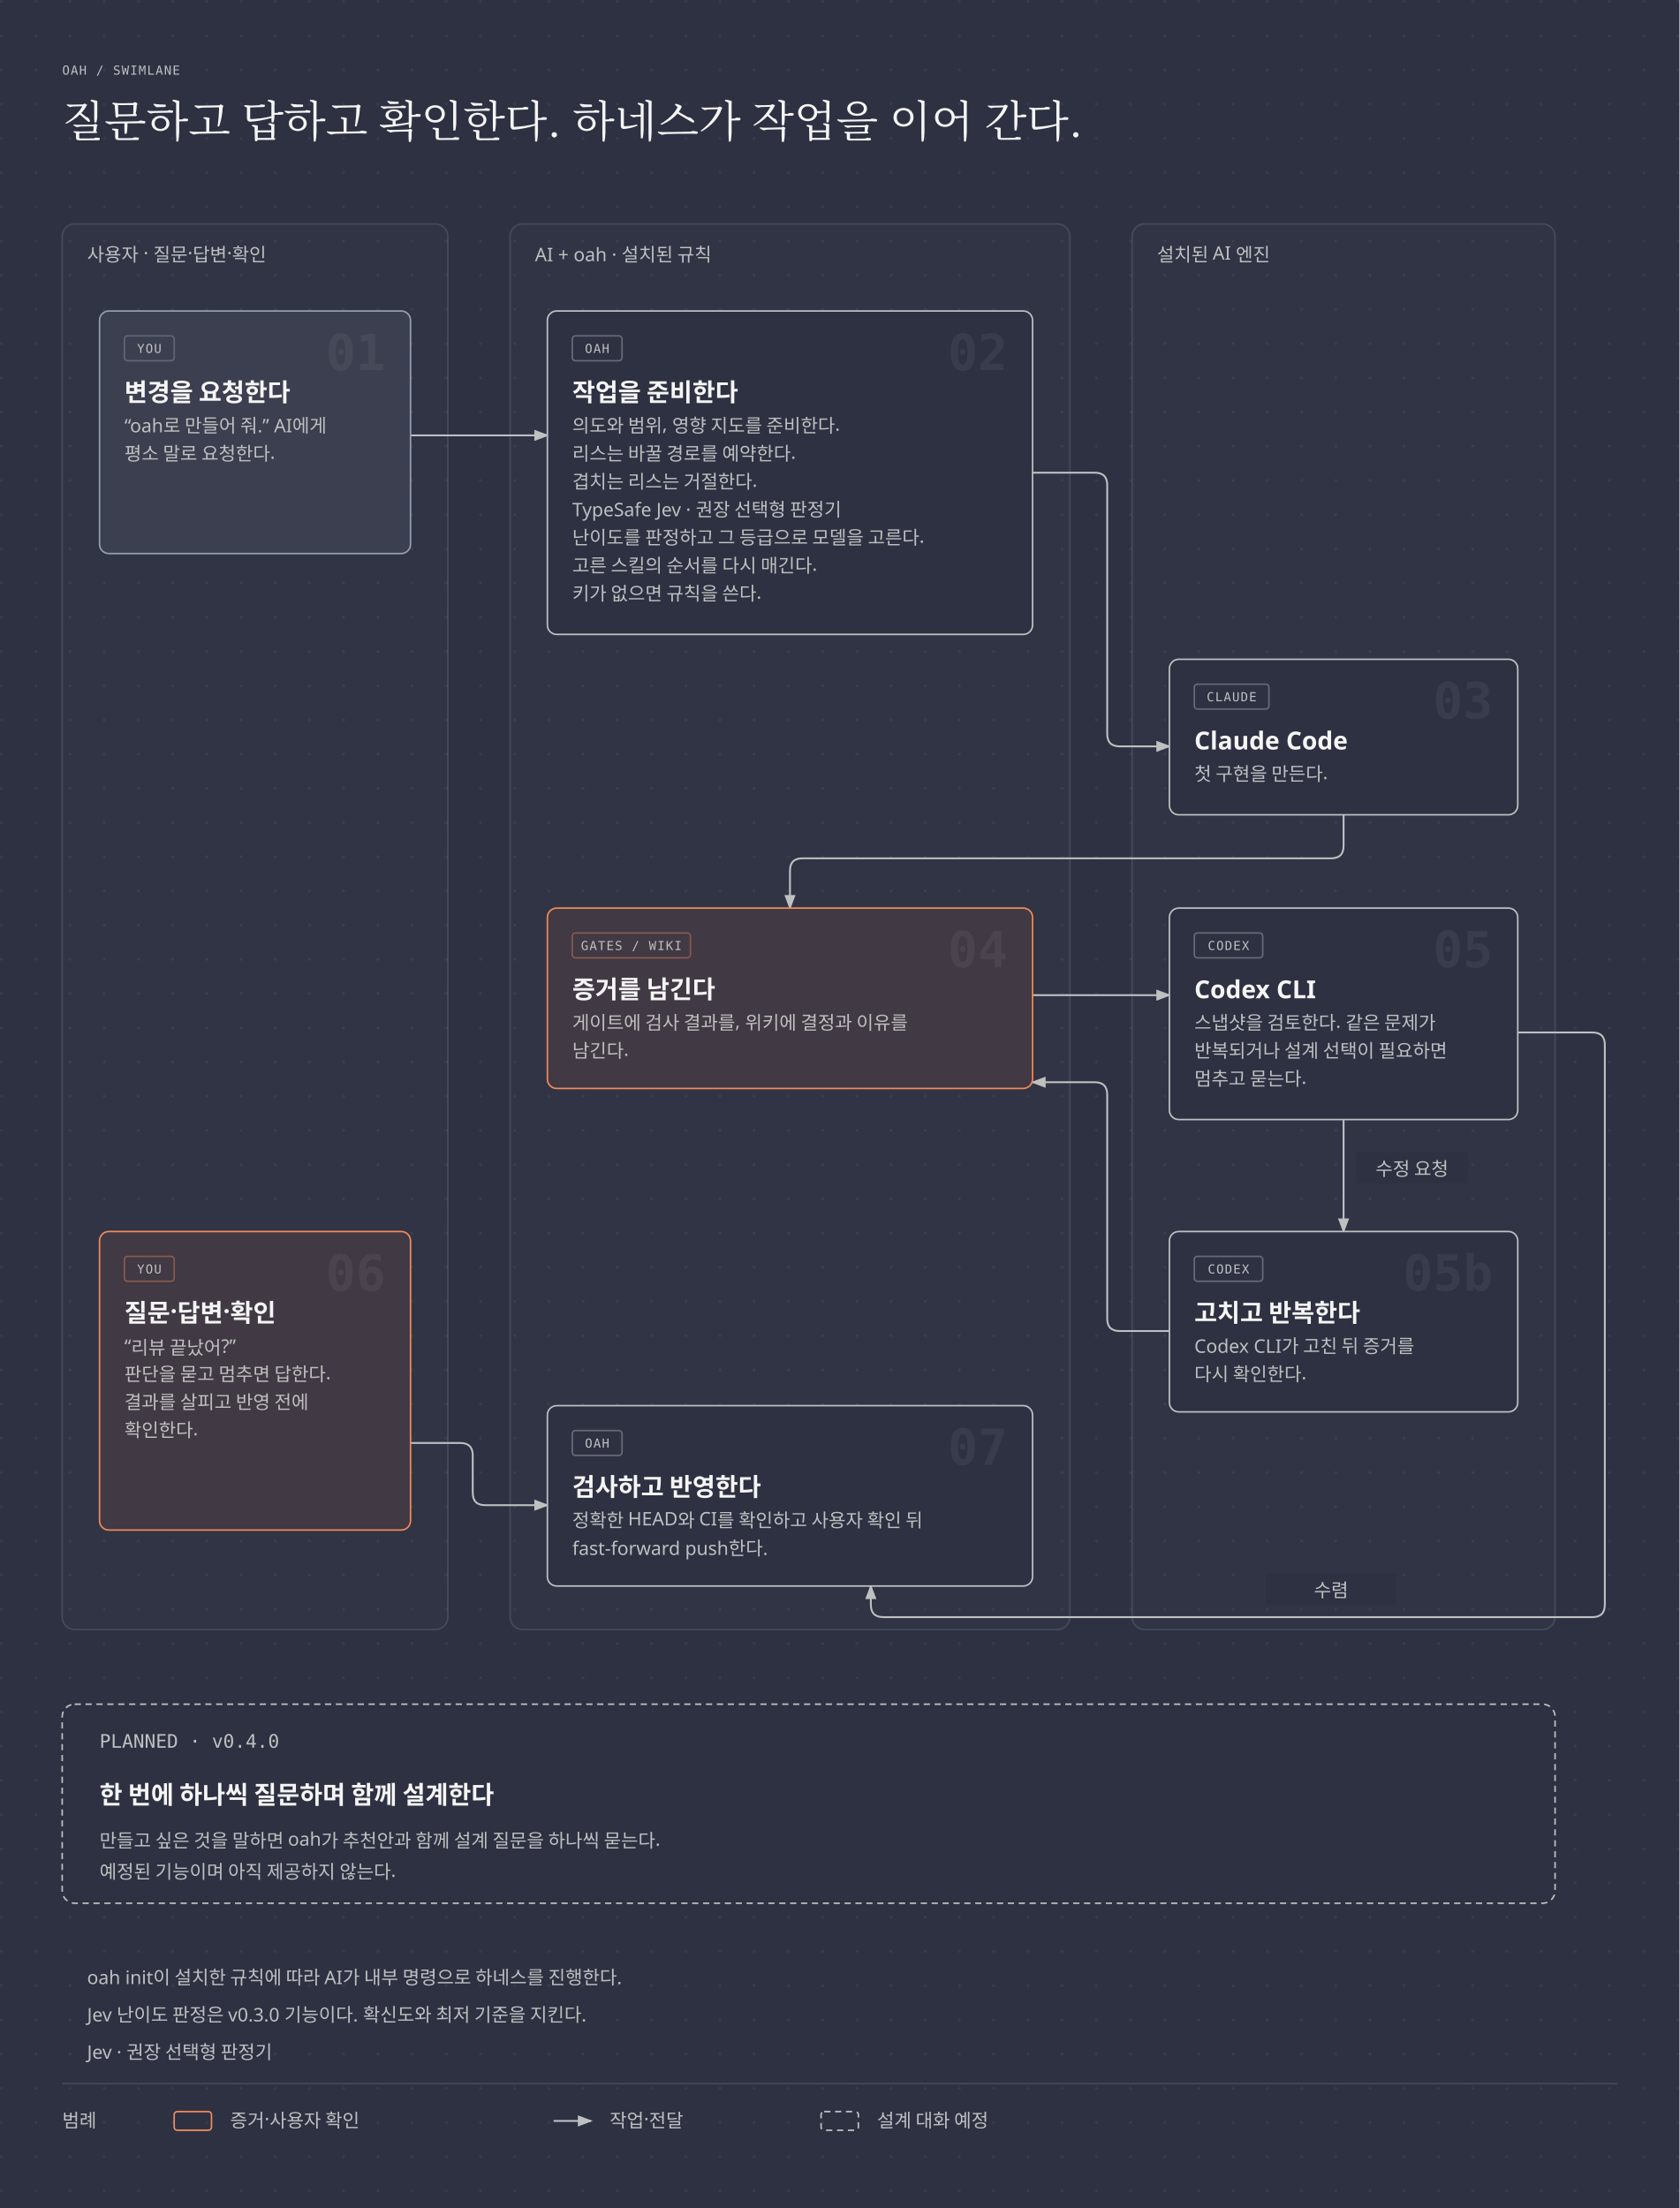
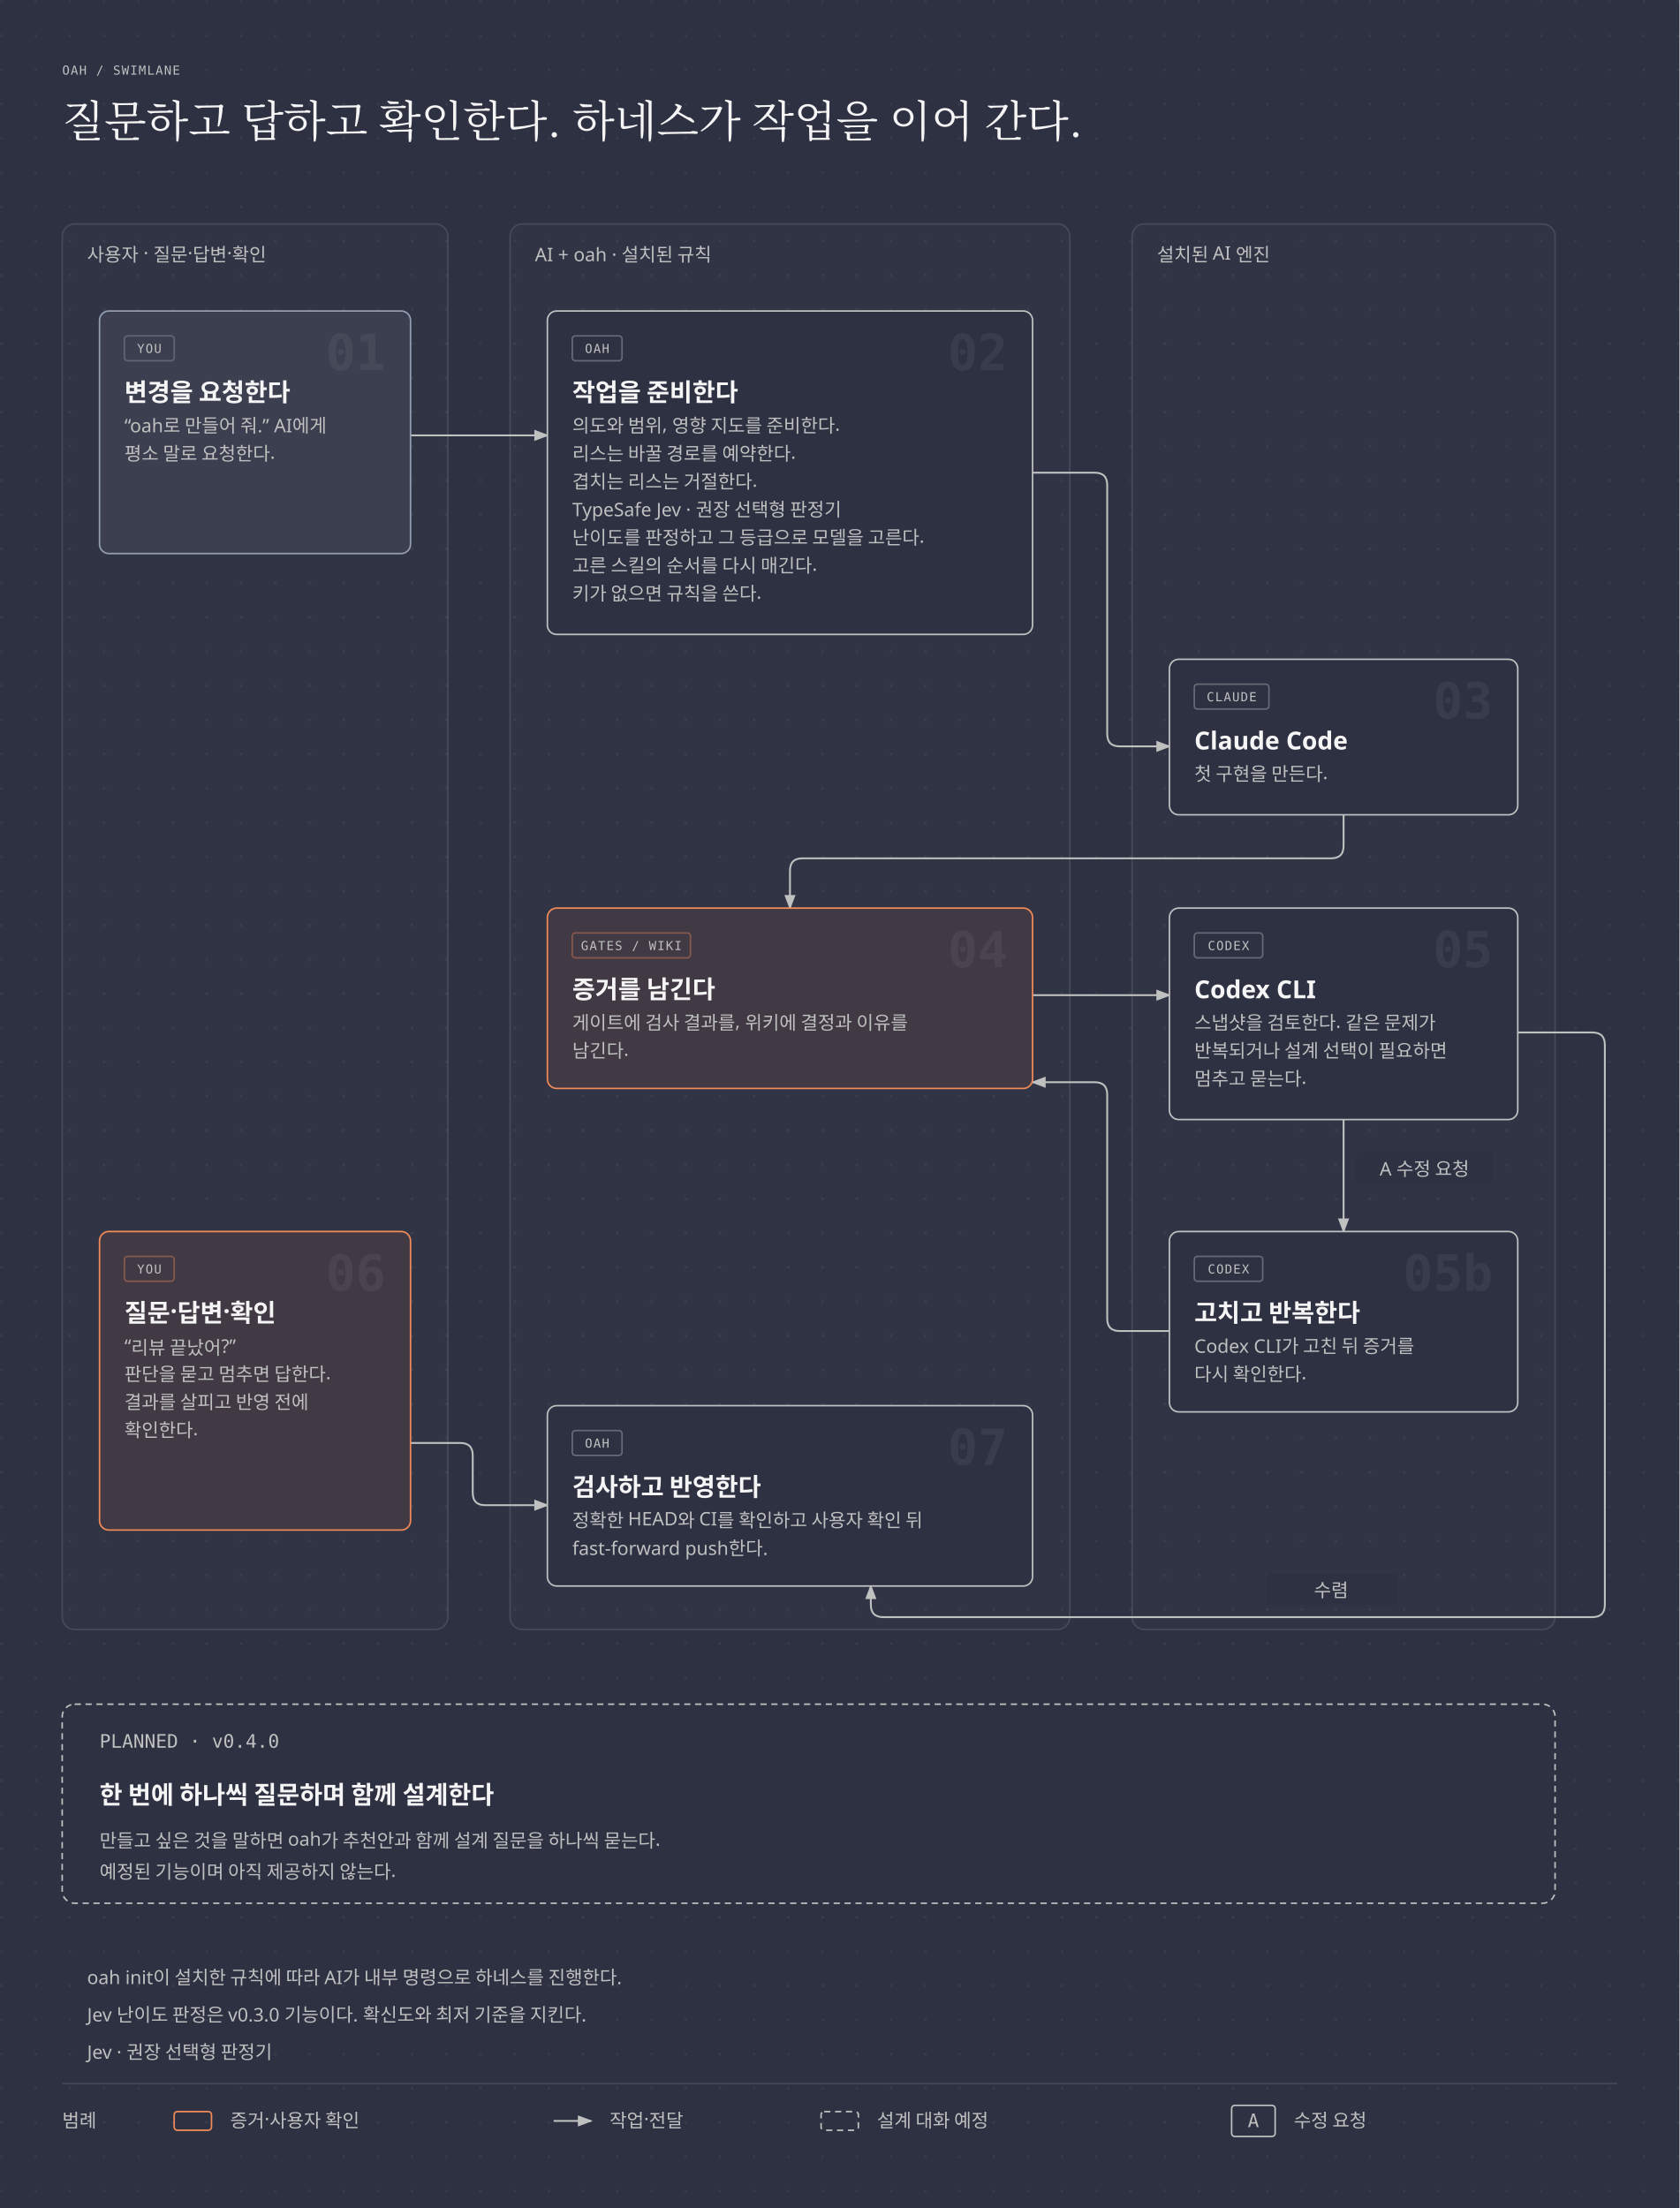
<svg xmlns="http://www.w3.org/2000/svg" viewBox="0 0 1080 1420" role="img" aria-labelledby="how-it-works-ko-dark-title how-it-works-ko-dark-desc" data-diagram-type="Swimlane" data-size="fit" id="how-it-works-ko-dark-root">
  <defs>
    <style>#how-it-works-ko-dark-root { font-family: "Geist", "Noto Sans KR", "Apple SD Gothic Neo", "Malgun Gothic", system-ui, sans-serif; color: #f5f5f5; }
      #how-it-works-ko-dark-root .diagram-container { width: 100%; overflow-x: auto; }
      #how-it-works-ko-dark-root text { font-family: "Geist", "Noto Sans KR", "Apple SD Gothic Neo", "Malgun Gothic", system-ui, sans-serif; fill: #f5f5f5; }
      #how-it-works-ko-dark-root .title { font-family: "Instrument Serif", "Noto Serif KR", "AppleMyungjo", "Batang", "Noto Serif CJK KR", serif; font-size: 28px; font-weight: 400; }
      #how-it-works-ko-dark-root .node { font-size: 16px; font-weight: 600; }
      #how-it-works-ko-dark-root .sub { font-family: "Geist", "Noto Sans KR", "Apple SD Gothic Neo", "Malgun Gothic", system-ui, sans-serif; font-size: 12px; font-weight: 400; fill: #bfc0c0; }
      #how-it-works-ko-dark-root .technical { font-family: "Geist Mono", ui-monospace, "SFMono-Regular", Consolas, monospace; }
      #how-it-works-ko-dark-root .label { font-size: 12px; font-family: "Geist Mono", ui-monospace, "SFMono-Regular", Consolas, monospace; font-weight: 400; fill: #bfc0c0; }
      #how-it-works-ko-dark-root .prose { font-size: 12px; font-weight: 400; fill: #bfc0c0; }
      #how-it-works-ko-dark-root .zone-label { font-size: 12px; font-family: "Geist", "Noto Sans KR", "Apple SD Gothic Neo", "Malgun Gothic", system-ui, sans-serif; font-weight: 500; fill: #bfc0c0; }
      #how-it-works-ko-dark-root .arrow-label { font-size: 12px; font-family: "Geist", "Noto Sans KR", "Apple SD Gothic Neo", "Malgun Gothic", system-ui, sans-serif; font-weight: 500; fill: #bfc0c0; }
      #how-it-works-ko-dark-root .tag { font-family: "Geist Mono", ui-monospace, "SFMono-Regular", Consolas, monospace; font-size: 8px; font-weight: 500; letter-spacing: .08em; fill: #bfc0c0; }
      #how-it-works-ko-dark-root .ghost { font-family: "Geist Mono", ui-monospace, "SFMono-Regular", Consolas, monospace; font-size: 32px; font-weight: 600; fill: #f5f5f5; opacity: .06; }
      @media print {
#how-it-works-ko-dark-root .diagram-container { overflow-x: visible; }
}</style>
    <pattern id="how-it-works-ko-dark-dots" width="22" height="22" patternUnits="userSpaceOnUse">
      <circle cx="1" cy="1" r="0.9" fill="#f5f5f5" fill-opacity=".10" />
    </pattern>
    <marker id="how-it-works-ko-dark-arrow" markerWidth="8" markerHeight="6" refX="7" refY="3" orient="auto">
      <polygon points="0 0, 8 3, 0 6" fill="#bfc0c0" />
    </marker>
    <marker id="how-it-works-ko-dark-arrow-accent" markerWidth="8" markerHeight="6" refX="7" refY="3" orient="auto">
      <polygon points="0 0, 8 3, 0 6" fill="#f08a59" />
    </marker>
    <marker id="how-it-works-ko-dark-arrow-link" markerWidth="8" markerHeight="6" refX="7" refY="3" orient="auto">
      <polygon points="0 0, 8 3, 0 6" fill="#739fdf" />
    </marker>
  </defs>
  <rect width="1080" height="1420" fill="#2d3142" />
  <rect width="1080" height="1420" fill="url(#how-it-works-ko-dark-dots)" opacity=".55" />
  <text x="40" y="48" class="tag" text-anchor="start">OAH / SWIMLANE</text>
  <text x="40" y="88" class="title" text-anchor="start">질문하고 답하고 확인한다. 하네스가 작업을 이어 간다.</text>
  <rect x="40" y="144" width="248" height="904" rx="8" fill="#f5f5f5" stroke="#f5f5f5" stroke-width="1" fill-opacity=".02" stroke-opacity=".12" />
  <text x="56" y="168" class="zone-label" text-anchor="start">사용자 · 질문·답변·확인</text>
  <rect x="328" y="144" width="360" height="904" rx="8" fill="#f5f5f5" stroke="#f5f5f5" stroke-width="1" fill-opacity=".02" stroke-opacity=".12" />
  <text x="344" y="168" class="zone-label" text-anchor="start">AI + oah · 설치된 규칙</text>
  <rect x="728" y="144" width="272" height="904" rx="8" fill="#f5f5f5" stroke="#f5f5f5" stroke-width="1" fill-opacity=".02" stroke-opacity=".12" />
  <text x="744" y="168" class="zone-label" text-anchor="start">설치된 AI 엔진</text>
  <rect x="40" y="1096" width="960" height="128" rx="8" fill="#2d3142" stroke="#bfc0c0" stroke-width="1" stroke-dasharray="4,3" />
  <text x="64" y="1124" class="label" text-anchor="start">PLANNED · v0.4.0</text>
  <text x="64" y="1160" class="node" text-anchor="start">한 번에 하나씩 질문하며 함께 설계한다</text>
  <text x="64" y="1188" class="prose" text-anchor="start">만들고 싶은 것을 말하면 oah가 추천안과 함께 설계 질문을 하나씩 묻는다.</text>
  <text x="64" y="1208" class="prose" text-anchor="start">예정된 기능이며 아직 제공하지 않는다.</text>
  <path d="M 264,280 L 352,280" data-edge-id="h1" data-from="request" data-to="prepare" data-label="" fill="none" stroke="#bfc0c0" stroke-width="1.2" marker-end="url(#how-it-works-ko-dark-arrow)" />
  <path d="M 664,304 L 704,304 Q 712,304 712,312 L 712,472 Q 712,480 720,480 L 752,480" data-edge-id="h2" data-from="prepare" data-to="build" data-label="" fill="none" stroke="#bfc0c0" stroke-width="1.2" marker-end="url(#how-it-works-ko-dark-arrow)" />
  <path d="M 864,524 L 864,544 Q 864,552 856,552 L 516,552 Q 508,552 508,560 L 508,584" data-edge-id="h3" data-from="build" data-to="evidence" data-label="" fill="none" stroke="#bfc0c0" stroke-width="1.2" marker-end="url(#how-it-works-ko-dark-arrow)" />
  <path d="M 664,640 L 752,640" data-edge-id="h4" data-from="evidence" data-to="review" data-label="" fill="none" stroke="#bfc0c0" stroke-width="1.2" marker-end="url(#how-it-works-ko-dark-arrow)" />
  <path d="M 864,720 L 864,792" data-edge-id="h5" data-from="review" data-to="fix" data-label="수정 요청" fill="none" stroke="#bfc0c0" stroke-width="1.2" marker-end="url(#how-it-works-ko-dark-arrow)" />
  <path d="M 752,856 L 720,856 Q 712,856 712,848 L 712,704 Q 712,696 704,696 L 664,696" data-edge-id="h6" data-from="fix" data-to="evidence" data-label="" fill="none" stroke="#bfc0c0" stroke-width="1.2" marker-end="url(#how-it-works-ko-dark-arrow)" />
  <path d="M 976,664 L 1024,664 Q 1032,664 1032,672 L 1032,1032 Q 1032,1040 1024,1040 L 568,1040 Q 560,1040 560,1032 L 560,1020" data-edge-id="h7" data-from="review" data-to="land" data-label="수렴" fill="none" stroke="#bfc0c0" stroke-width="1.2" marker-end="url(#how-it-works-ko-dark-arrow)" />
  <path d="M 264,928 L 296,928 Q 304,928 304,936 L 304,960 Q 304,968 312,968 L 352,968" data-edge-id="h8" data-from="confirm" data-to="land" data-label="" fill="none" stroke="#bfc0c0" stroke-width="1.2" marker-end="url(#how-it-works-ko-dark-arrow)" />
-   <rect x="872" y="741" width="72" height="20" rx="2" fill="#2d3142" />
-   <text x="908" y="756" class="arrow-label" text-anchor="middle">수정 요청</text>
+   <rect x="872" y="741" width="88" height="20" rx="2" fill="#2d3142" />
+   <text x="916" y="756" class="arrow-label" text-anchor="middle">A 수정 요청</text>
  <rect x="814" y="1012" width="84" height="20" rx="2" fill="#2d3142" />
  <text x="856" y="1027" class="arrow-label" text-anchor="middle">수렴</text>
  <g data-node-id="request" data-source-label="변경을 요청한다 “oah로 만들어 줘.” AI에게 평소 말로 요청한다.">
    <rect x="64" y="200" width="200" height="156" rx="6" fill="#2d3142" />
    <rect x="64" y="200" width="200" height="156" rx="6" fill="#bfc0c0" stroke="#949eb2" stroke-width="1" fill-opacity=".10" />
    <g aria-hidden="true">
      <rect x="80" y="216" width="32" height="16" rx="2" fill="none" stroke="#949eb2" stroke-width="1" stroke-opacity=".4" />
      <text x="96" y="227" class="tag" text-anchor="middle">YOU</text>
      <text x="248" y="238" class="ghost" text-anchor="end">01</text>
    </g>
    <text x="80" y="258" class="node" text-anchor="start">변경을 요청한다</text>
    <text x="80" y="278" class="sub" text-anchor="start">“oah로 만들어 줘.” AI에게</text>
    <text x="80" y="296" class="sub" text-anchor="start">평소 말로 요청한다.</text>
  </g>
  <g data-node-id="prepare" data-source-label="작업을 준비한다 의도와 범위, 영향 지도를 준비한다. 리스는 바꿀 경로를 예약한다. 겹치는 리스는 거절한다. TypeSafe Jev · 권장 선택형 판정기 난이도를 판정하고 그 등급으로 모델을 고른다. 고른 스킬의 순서를 다시 매긴다. 키가 없으면 규칙을 쓴다.">
    <rect x="352" y="200" width="312" height="208" rx="6" fill="#2d3142" />
    <rect x="352" y="200" width="312" height="208" rx="6" fill="#2d3142" stroke="#bfc0c0" stroke-width="1" />
    <g aria-hidden="true">
      <rect x="368" y="216" width="32" height="16" rx="2" fill="none" stroke="#bfc0c0" stroke-width="1" stroke-opacity=".4" />
      <text x="384" y="227" class="tag" text-anchor="middle">OAH</text>
      <text x="648" y="238" class="ghost" text-anchor="end">02</text>
    </g>
    <text x="368" y="258" class="node" text-anchor="start">작업을 준비한다</text>
    <text x="368" y="278" class="sub" text-anchor="start">의도와 범위, 영향 지도를 준비한다.</text>
    <text x="368" y="296" class="sub" text-anchor="start">리스는 바꿀 경로를 예약한다.</text>
    <text x="368" y="314" class="sub" text-anchor="start">겹치는 리스는 거절한다.</text>
    <text x="368" y="332" class="sub" text-anchor="start">TypeSafe Jev · 권장 선택형 판정기</text>
    <text x="368" y="350" class="sub" text-anchor="start">난이도를 판정하고 그 등급으로 모델을 고른다.</text>
    <text x="368" y="368" class="sub" text-anchor="start">고른 스킬의 순서를 다시 매긴다.</text>
    <text x="368" y="386" class="sub" text-anchor="start">키가 없으면 규칙을 쓴다.</text>
  </g>
  <g data-node-id="build" data-source-label="Claude Code 첫 구현을 만든다.">
    <rect x="752" y="424" width="224" height="100" rx="6" fill="#2d3142" />
    <rect x="752" y="424" width="224" height="100" rx="6" fill="#2d3142" stroke="#bfc0c0" stroke-width="1" />
    <g aria-hidden="true">
      <rect x="768" y="440" width="48" height="16" rx="2" fill="none" stroke="#bfc0c0" stroke-width="1" stroke-opacity=".4" />
      <text x="792" y="451" class="tag" text-anchor="middle">CLAUDE</text>
      <text x="960" y="462" class="ghost" text-anchor="end">03</text>
    </g>
    <text x="768" y="482" class="node" text-anchor="start">Claude Code</text>
    <text x="768" y="502" class="sub" text-anchor="start">첫 구현을 만든다.</text>
  </g>
  <g data-node-id="evidence" data-source-label="증거를 남긴다 게이트에 검사 결과를, 위키에 결정과 이유를 남긴다.">
    <rect x="352" y="584" width="312" height="116" rx="6" fill="#2d3142" />
    <rect x="352" y="584" width="312" height="116" rx="6" fill="#f08a59" stroke="#f08a59" stroke-width="1" fill-opacity=".10" />
    <g aria-hidden="true">
      <rect x="368" y="600" width="76" height="16" rx="2" fill="none" stroke="#f08a59" stroke-width="1" stroke-opacity=".4" />
      <text x="406" y="611" class="tag" text-anchor="middle">GATES / WIKI</text>
      <text x="648" y="622" class="ghost" text-anchor="end">04</text>
    </g>
    <text x="368" y="642" class="node" text-anchor="start">증거를 남긴다</text>
    <text x="368" y="662" class="sub" text-anchor="start">게이트에 검사 결과를, 위키에 결정과 이유를</text>
    <text x="368" y="680" class="sub" text-anchor="start">남긴다.</text>
  </g>
  <g data-node-id="review" data-source-label="Codex CLI 스냅샷을 검토한다. 같은 문제가 반복되거나 설계 선택이 필요하면 멈추고 묻는다.">
    <rect x="752" y="584" width="224" height="136" rx="6" fill="#2d3142" />
    <rect x="752" y="584" width="224" height="136" rx="6" fill="#2d3142" stroke="#bfc0c0" stroke-width="1" />
    <g aria-hidden="true">
      <rect x="768" y="600" width="44" height="16" rx="2" fill="none" stroke="#bfc0c0" stroke-width="1" stroke-opacity=".4" />
      <text x="790" y="611" class="tag" text-anchor="middle">CODEX</text>
      <text x="960" y="622" class="ghost" text-anchor="end">05</text>
    </g>
    <text x="768" y="642" class="node" text-anchor="start">Codex CLI</text>
    <text x="768" y="662" class="sub" text-anchor="start">스냅샷을 검토한다. 같은 문제가</text>
    <text x="768" y="680" class="sub" text-anchor="start">반복되거나 설계 선택이 필요하면</text>
    <text x="768" y="698" class="sub" text-anchor="start">멈추고 묻는다.</text>
  </g>
  <g data-node-id="fix" data-source-label="고치고 반복한다 Codex CLI가 고친 뒤 증거를 다시 확인한다.">
    <rect x="752" y="792" width="224" height="116" rx="6" fill="#2d3142" />
    <rect x="752" y="792" width="224" height="116" rx="6" fill="#2d3142" stroke="#bfc0c0" stroke-width="1" />
    <g aria-hidden="true">
      <rect x="768" y="808" width="44" height="16" rx="2" fill="none" stroke="#bfc0c0" stroke-width="1" stroke-opacity=".4" />
      <text x="790" y="819" class="tag" text-anchor="middle">CODEX</text>
      <text x="960" y="830" class="ghost" text-anchor="end">05b</text>
    </g>
    <text x="768" y="850" class="node" text-anchor="start">고치고 반복한다</text>
    <text x="768" y="870" class="sub" text-anchor="start">Codex CLI가 고친 뒤 증거를</text>
    <text x="768" y="888" class="sub" text-anchor="start">다시 확인한다.</text>
  </g>
  <g data-node-id="confirm" data-source-label="질문·답변·확인 “리뷰 끝났어?” 판단을 묻고 멈추면 답한다. 결과를 살피고 반영 전에 확인한다.">
    <rect x="64" y="792" width="200" height="192" rx="6" fill="#2d3142" />
    <rect x="64" y="792" width="200" height="192" rx="6" fill="#f08a59" stroke="#f08a59" stroke-width="1" fill-opacity=".10" />
    <g aria-hidden="true">
      <rect x="80" y="808" width="32" height="16" rx="2" fill="none" stroke="#f08a59" stroke-width="1" stroke-opacity=".4" />
      <text x="96" y="819" class="tag" text-anchor="middle">YOU</text>
      <text x="248" y="830" class="ghost" text-anchor="end">06</text>
    </g>
    <text x="80" y="850" class="node" text-anchor="start">질문·답변·확인</text>
    <text x="80" y="870" class="sub" text-anchor="start">“리뷰 끝났어?”</text>
    <text x="80" y="888" class="sub" text-anchor="start">판단을 묻고 멈추면 답한다.</text>
    <text x="80" y="906" class="sub" text-anchor="start">결과를 살피고 반영 전에</text>
    <text x="80" y="924" class="sub" text-anchor="start">확인한다.</text>
  </g>
  <g data-node-id="land" data-source-label="검사하고 반영한다 정확한 HEAD와 CI를 확인하고 사용자 확인 뒤 fast-forward push한다.">
    <rect x="352" y="904" width="312" height="116" rx="6" fill="#2d3142" />
    <rect x="352" y="904" width="312" height="116" rx="6" fill="#2d3142" stroke="#bfc0c0" stroke-width="1" />
    <g aria-hidden="true">
      <rect x="368" y="920" width="32" height="16" rx="2" fill="none" stroke="#bfc0c0" stroke-width="1" stroke-opacity=".4" />
      <text x="384" y="931" class="tag" text-anchor="middle">OAH</text>
      <text x="648" y="942" class="ghost" text-anchor="end">07</text>
    </g>
    <text x="368" y="962" class="node" text-anchor="start">검사하고 반영한다</text>
    <text x="368" y="982" class="sub" text-anchor="start">정확한 HEAD와 CI를 확인하고 사용자 확인 뒤</text>
    <text x="368" y="1000" class="sub" text-anchor="start">fast-forward push한다.</text>
  </g>
  <text x="56" y="1276" class="prose" text-anchor="start">oah init이 설치한 규칙에 따라 AI가 내부 명령으로 하네스를 진행한다.</text>
  <text x="56" y="1300" class="prose" text-anchor="start">Jev 난이도 판정은 v0.3.0 기능이다. 확신도와 최저 기준을 지킨다.</text>
  <line x1="40" y1="1340" x2="1040" y2="1340" stroke="#f5f5f5" stroke-opacity=".12" />
  <text x="40" y="1368" class="zone-label" text-anchor="start">범례</text>
  <rect x="112" y="1358" width="24" height="12" rx="2" fill="none" stroke="#f08a59" stroke-width="1" />
  <text x="148" y="1368" class="prose" text-anchor="start">증거·사용자 확인</text>
  <path d="M 356,1364 h 24" fill="none" stroke="#bfc0c0" stroke-width="1.2" marker-end="url(#how-it-works-ko-dark-arrow)" />
  <text x="392" y="1368" class="prose" text-anchor="start">작업·전달</text>
  <rect x="528" y="1358" width="24" height="12" rx="2" fill="none" stroke="#bfc0c0" stroke-width="1" stroke-dasharray="4,3" />
  <text x="564" y="1368" class="prose" text-anchor="start">설계 대화 예정</text>
+   <rect x="792" y="1354" width="28" height="20" rx="2" fill="#2d3142" stroke="#bfc0c0" stroke-width="1" />
+   <text x="806" y="1368" class="label" text-anchor="middle">A</text>
+   <text x="832" y="1368" class="prose" text-anchor="start">수정 요청</text>
  <text x="56" y="1324" class="prose" text-anchor="start">Jev · 권장 선택형 판정기</text>
</svg>
